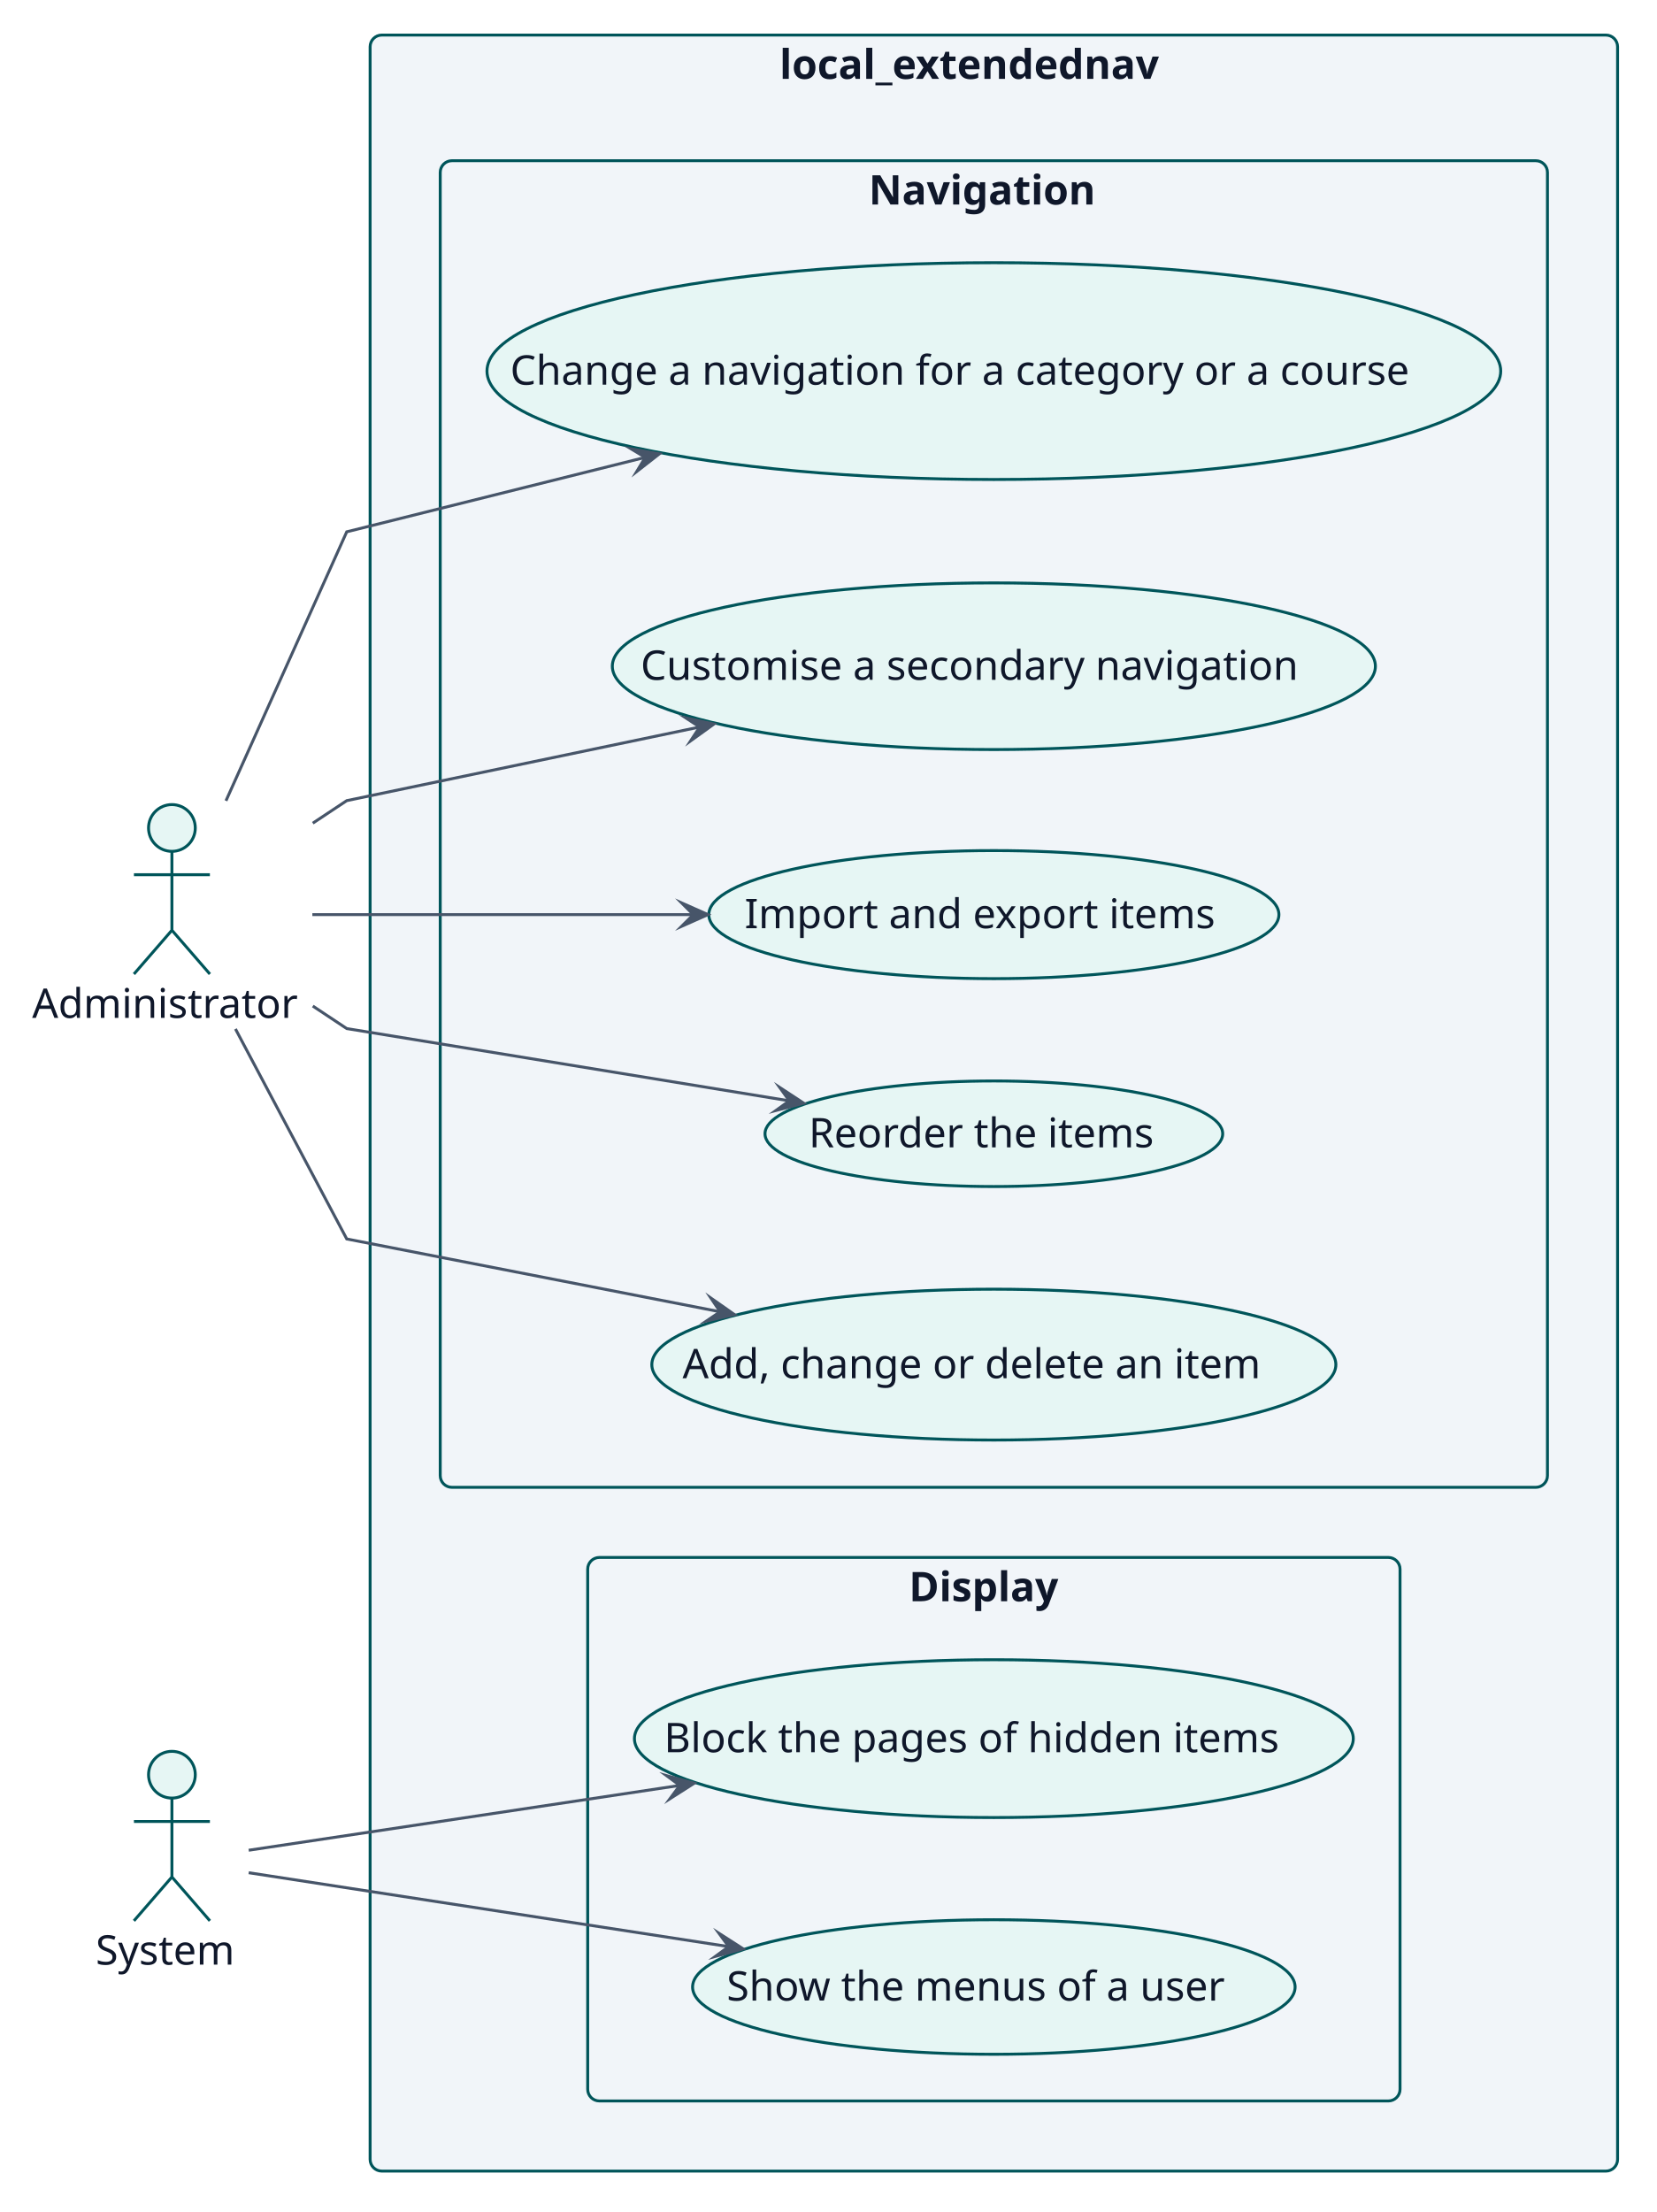
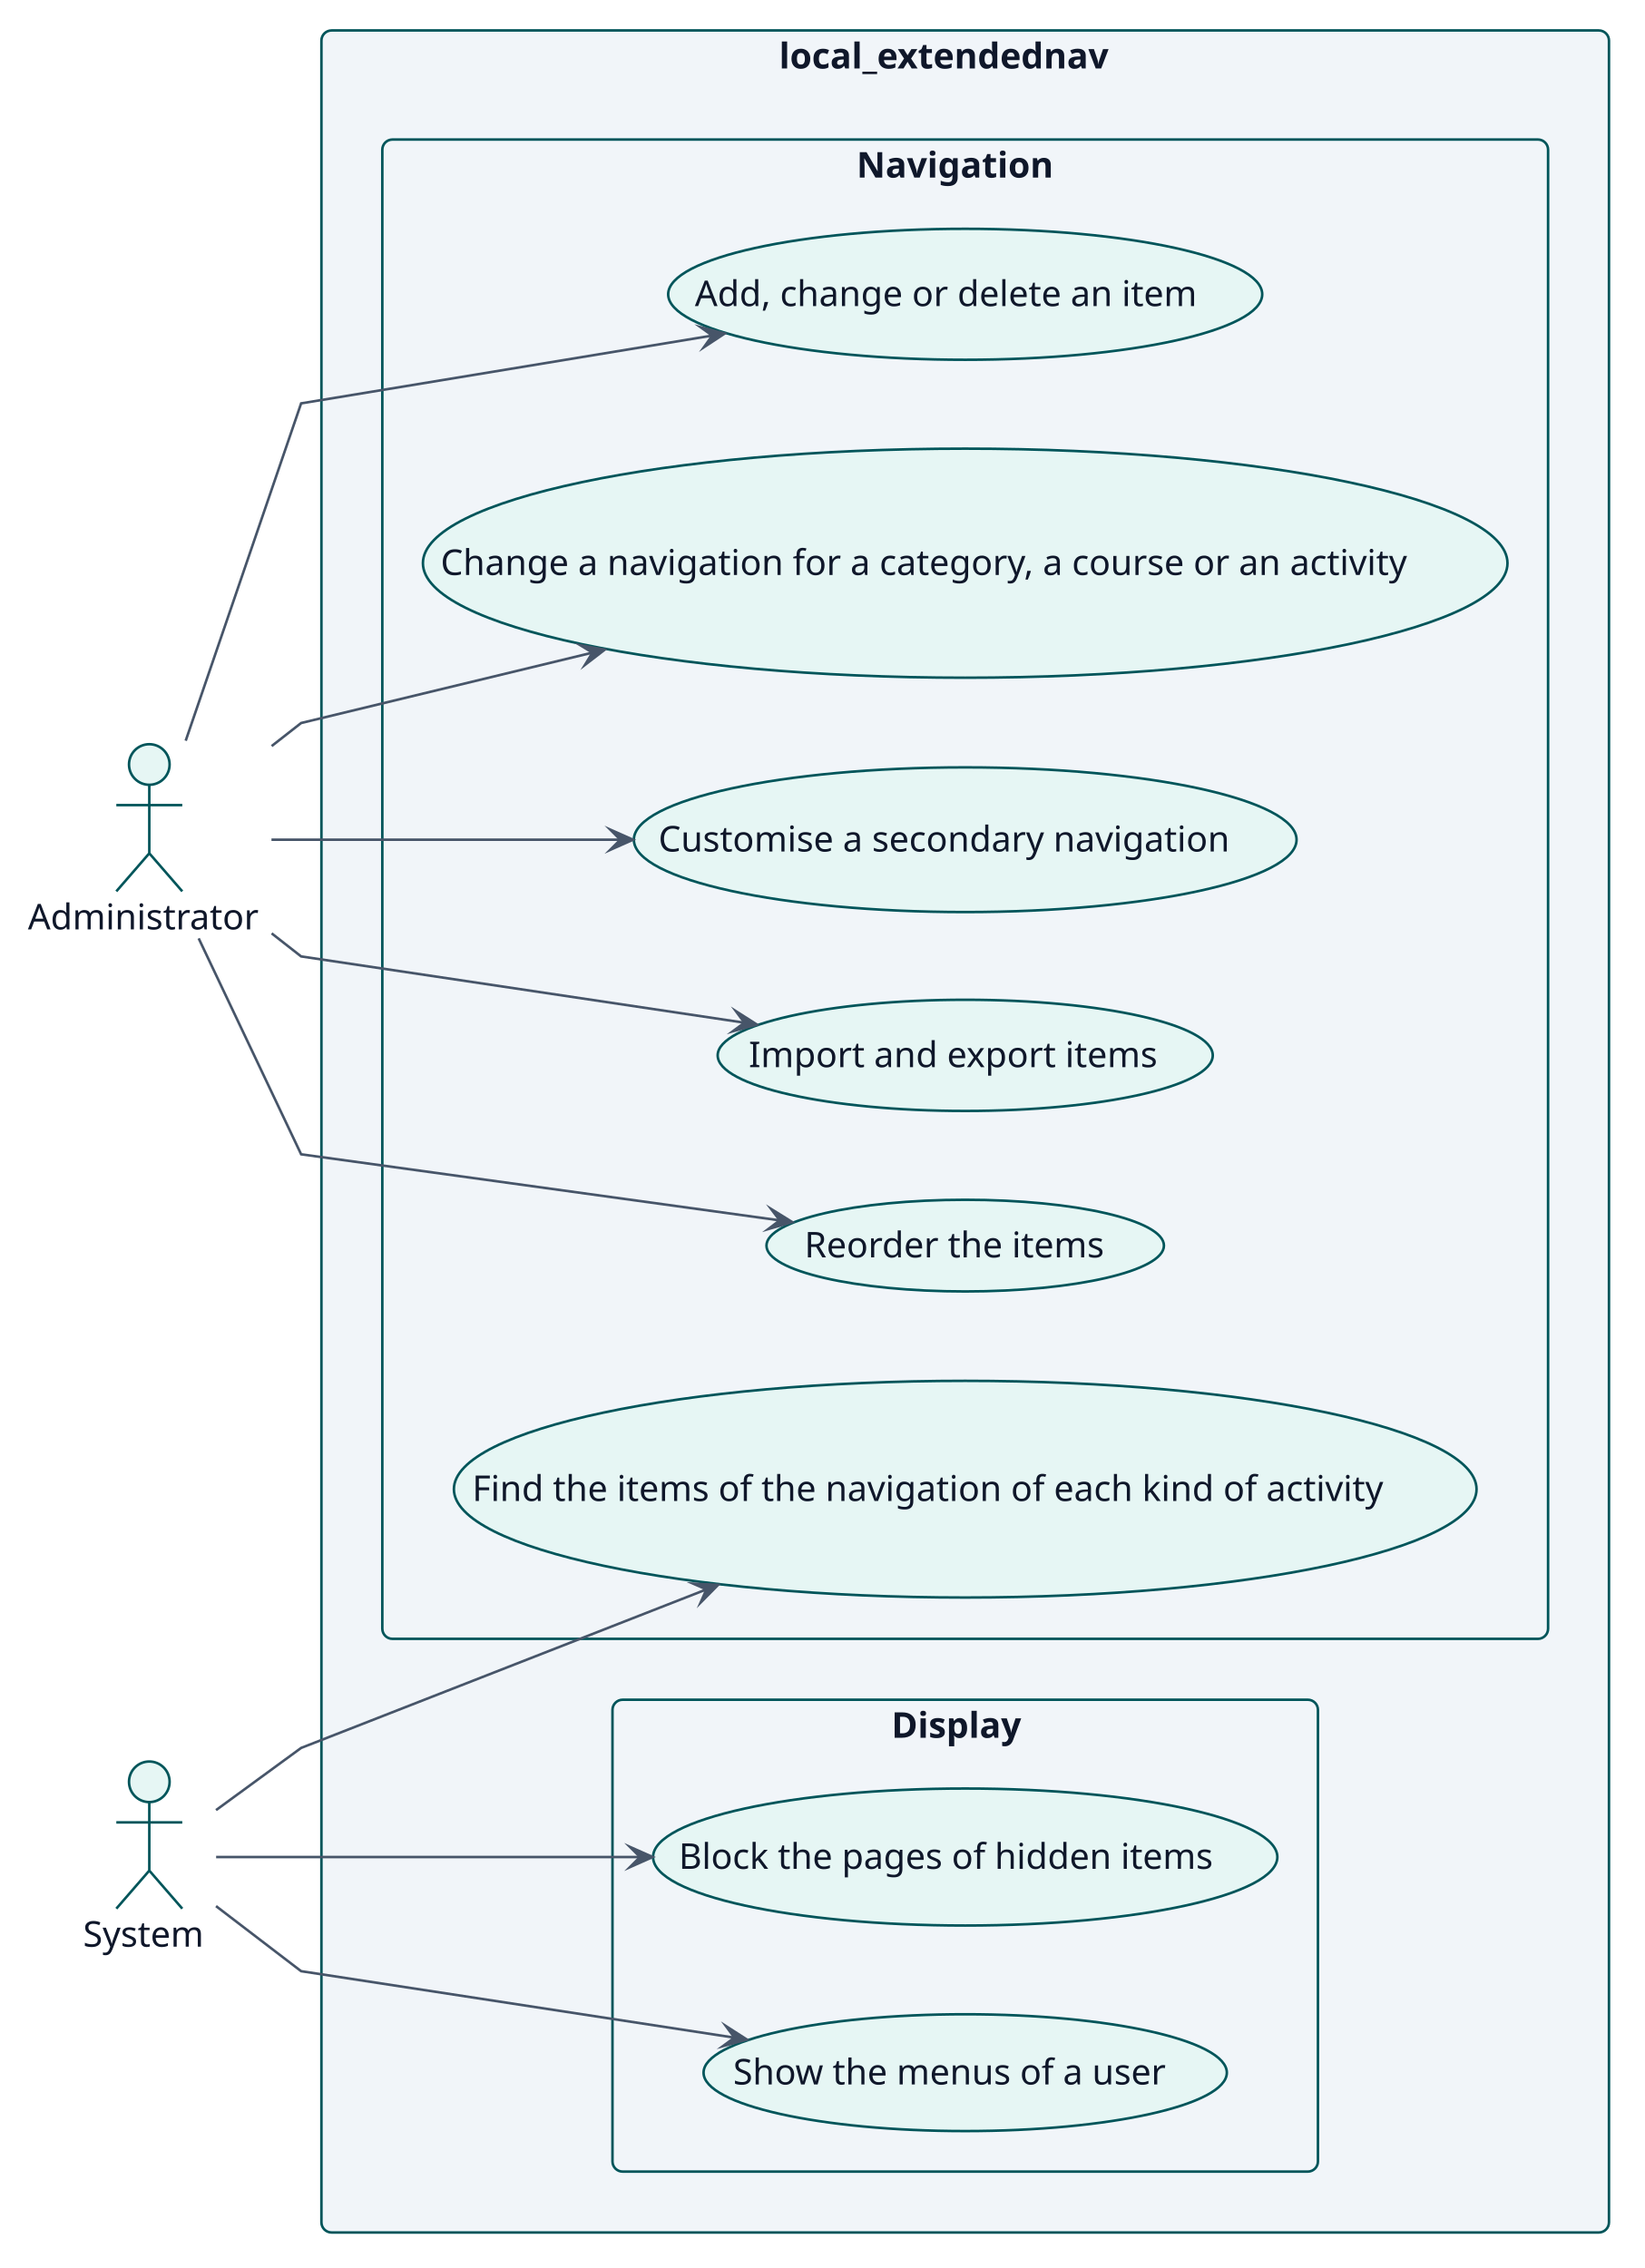
- <svg xmlns="http://www.w3.org/2000/svg" version="1.1" data-diagram-type="DESCRIPTION" style="width:567px;height:757px;background:#FFFFFF;" width="567px" height="757px" viewBox="0 0 567 757" zoomAndPan="magnify" preserveAspectRatio="none" contentStyleType="text/css">
+ <svg xmlns="http://www.w3.org/2000/svg" version="1.1" data-diagram-type="DESCRIPTION" style="width:648px;height:894px;background:#FFFFFF;" width="648px" height="894px" viewBox="0 0 648 894" zoomAndPan="magnify" preserveAspectRatio="none" contentStyleType="text/css">
  <defs />
  <g font-family="sans-serif" lengthAdjust="spacing">
    <g class="cluster" data-qualified-name="local_extendednav" id="ent0003" data-source-line="112">
-       <rect x="126.68" y="12" width="426.97" height="731" fill="#F1F5F9" style="stroke:#00555A;stroke-width:1;" rx="4" ry="4" />
-       <text x="266.805" y="26.995" fill="#0F172A" font-size="14" textLength="146.72" font-weight="700" font-family="IBM Plex Sans">local_extendednav</text>
+       <rect x="126.68" y="12" width="507.45" height="868" fill="#F1F5F9" style="stroke:#00555A;stroke-width:1;" rx="4" ry="4" />
+       <text x="307.045" y="26.995" fill="#0F172A" font-size="14" textLength="146.72" font-weight="700" font-family="IBM Plex Sans">local_extendednav</text>
    </g>
    <g class="cluster" data-qualified-name="local_extendednav.Navigation" id="ent0004" data-source-line="113">
-       <rect x="150.68" y="55" width="378.97" height="454" fill="#F1F5F9" style="stroke:#00555A;stroke-width:1;" rx="4" ry="4" />
-       <text x="297.348" y="69.995" fill="#0F172A" font-size="14" textLength="85.634" font-weight="700" font-family="IBM Plex Sans">Navigation</text>
+       <rect x="150.68" y="55" width="459.45" height="591" fill="#F1F5F9" style="stroke:#00555A;stroke-width:1;" rx="4" ry="4" />
+       <text x="337.588" y="69.995" fill="#0F172A" font-size="14" textLength="85.634" font-weight="700" font-family="IBM Plex Sans">Navigation</text>
    </g>
-     <g class="cluster" data-qualified-name="local_extendednav.Display" id="ent0010" data-source-line="120">
-       <rect x="201.15" y="533" width="278.04" height="186" fill="#F1F5F9" style="stroke:#00555A;stroke-width:1;" rx="4" ry="4" />
-       <text x="311.097" y="547.995" fill="#0F172A" font-size="14" textLength="58.146" font-weight="700" font-family="IBM Plex Sans">Display</text>
+     <g class="cluster" data-qualified-name="local_extendednav.Display" id="ent0011" data-source-line="121">
+       <rect x="241.39" y="670" width="278.04" height="186" fill="#F1F5F9" style="stroke:#00555A;stroke-width:1;" rx="4" ry="4" />
+       <text x="351.337" y="684.995" fill="#0F172A" font-size="14" textLength="58.146" font-weight="700" font-family="IBM Plex Sans">Display</text>
    </g>
    <g class="entity" data-qualified-name="local_extendednav.Navigation.UC_manageNodes" id="ent0005" data-source-line="114">
-       <ellipse cx="340.166" cy="467.003" rx="117.066" ry="25.813" fill="#E6F6F4" style="stroke:#00555A;stroke-width:1;" />
-       <text x="233.624" y="471.652" fill="#0F172A" font-size="14" textLength="213.083" font-family="IBM Plex Sans">Add, change or delete an item</text>
+       <ellipse cx="380.406" cy="116.003" rx="117.066" ry="25.813" fill="#E6F6F4" style="stroke:#00555A;stroke-width:1;" />
+       <text x="273.864" y="120.652" fill="#0F172A" font-size="14" textLength="213.083" font-family="IBM Plex Sans">Add, change or delete an item</text>
    </g>
    <g class="entity" data-qualified-name="local_extendednav.Navigation.UC_reorderNodes" id="ent0006" data-source-line="115">
-       <ellipse cx="340.168" cy="387.996" rx="78.328" ry="18.066" fill="#E6F6F4" style="stroke:#00555A;stroke-width:1;" />
-       <text x="276.809" y="392.644" fill="#0F172A" font-size="14" textLength="126.718" font-family="IBM Plex Sans">Reorder the items</text>
+       <ellipse cx="380.408" cy="490.996" rx="78.328" ry="18.066" fill="#E6F6F4" style="stroke:#00555A;stroke-width:1;" />
+       <text x="317.049" y="495.644" fill="#0F172A" font-size="14" textLength="126.718" font-family="IBM Plex Sans">Reorder the items</text>
    </g>
    <g class="entity" data-qualified-name="local_extendednav.Navigation.UC_importNodes" id="ent0007" data-source-line="116">
-       <ellipse cx="340.173" cy="313.003" rx="97.563" ry="21.913" fill="#E6F6F4" style="stroke:#00555A;stroke-width:1;" />
-       <text x="254.837" y="317.651" fill="#0F172A" font-size="14" textLength="170.673" font-family="IBM Plex Sans">Import and export items</text>
+       <ellipse cx="380.413" cy="416.003" rx="97.563" ry="21.913" fill="#E6F6F4" style="stroke:#00555A;stroke-width:1;" />
+       <text x="295.077" y="420.651" fill="#0F172A" font-size="14" textLength="170.673" font-family="IBM Plex Sans">Import and export items</text>
    </g>
    <g class="entity" data-qualified-name="local_extendednav.Navigation.UC_customiseSecondaryNavigation" id="ent0008" data-source-line="117">
-       <ellipse cx="340.17" cy="227.998" rx="130.59" ry="28.518" fill="#E6F6F4" style="stroke:#00555A;stroke-width:1;" />
-       <text x="219.26" y="232.647" fill="#0F172A" font-size="14" textLength="241.821" font-family="IBM Plex Sans">Customise a secondary navigation</text>
+       <ellipse cx="380.41" cy="330.998" rx="130.59" ry="28.518" fill="#E6F6F4" style="stroke:#00555A;stroke-width:1;" />
+       <text x="259.5" y="335.647" fill="#0F172A" font-size="14" textLength="241.821" font-family="IBM Plex Sans">Customise a secondary navigation</text>
    </g>
    <g class="entity" data-qualified-name="local_extendednav.Navigation.UC_setScopeException" id="ent0009" data-source-line="118">
-       <ellipse cx="340.166" cy="126.997" rx="173.486" ry="37.097" fill="#E6F6F4" style="stroke:#00555A;stroke-width:1;" />
-       <text x="174.62" y="131.646" fill="#0F172A" font-size="14" textLength="331.092" font-family="IBM Plex Sans">Change a navigation for a category or a course</text>
+       <ellipse cx="380.406" cy="221.995" rx="213.726" ry="45.145" fill="#E6F6F4" style="stroke:#00555A;stroke-width:1;" />
+       <text x="173.656" y="226.644" fill="#0F172A" font-size="14" textLength="413.499" font-family="IBM Plex Sans">Change a navigation for a category, a course or an activity</text>
    </g>
-     <g class="entity" data-qualified-name="local_extendednav.Display.UC_showMenus" id="ent0011" data-source-line="121">
-       <ellipse cx="340.166" cy="680.003" rx="103.116" ry="23.023" fill="#E6F6F4" style="stroke:#00555A;stroke-width:1;" />
-       <text x="248.715" y="684.652" fill="#0F172A" font-size="14" textLength="182.902" font-family="IBM Plex Sans">Show the menus of a user</text>
+     <g class="entity" data-qualified-name="local_extendednav.Navigation.UC_discoverActivityItems" id="ent0010" data-source-line="119">
+       <ellipse cx="380.414" cy="587.005" rx="201.524" ry="42.705" fill="#E6F6F4" style="stroke:#00555A;stroke-width:1;" />
+       <text x="186.116" y="591.653" fill="#0F172A" font-size="14" textLength="388.596" font-family="IBM Plex Sans">Find the items of the navigation of each kind of activity</text>
    </g>
-     <g class="entity" data-qualified-name="local_extendednav.Display.UC_blockUrl" id="ent0012" data-source-line="122">
-       <ellipse cx="340.172" cy="595.004" rx="123.022" ry="27.004" fill="#E6F6F4" style="stroke:#00555A;stroke-width:1;" />
-       <text x="227.277" y="599.653" fill="#0F172A" font-size="14" textLength="225.791" font-family="IBM Plex Sans">Block the pages of hidden items</text>
+     <g class="entity" data-qualified-name="local_extendednav.Display.UC_showMenus" id="ent0012" data-source-line="122">
+       <ellipse cx="380.406" cy="817.003" rx="103.116" ry="23.023" fill="#E6F6F4" style="stroke:#00555A;stroke-width:1;" />
+       <text x="288.955" y="821.652" fill="#0F172A" font-size="14" textLength="182.902" font-family="IBM Plex Sans">Show the menus of a user</text>
+     </g>
+     <g class="entity" data-qualified-name="local_extendednav.Display.UC_blockUrl" id="ent0013" data-source-line="123">
+       <ellipse cx="380.412" cy="732.004" rx="123.022" ry="27.004" fill="#E6F6F4" style="stroke:#00555A;stroke-width:1;" />
+       <text x="267.517" y="736.653" fill="#0F172A" font-size="14" textLength="225.791" font-family="IBM Plex Sans">Block the pages of hidden items</text>
    </g>
    <g class="entity" data-qualified-name="A_Administrator" id="ent0001" data-source-line="109">
-       <ellipse cx="58.841" cy="283.35" rx="8" ry="8" fill="#E6F6F4" style="stroke:#00555A;stroke-width:1;" />
-       <path d="M58.841,291.35 L58.841,318.35 M45.841,299.35 L71.841,299.35 M58.841,318.35 L45.841,333.35 M58.841,318.35 L71.841,333.35" style="stroke:#00555A;stroke-width:1;" fill="none" />
-       <text x="11" y="348.345" fill="#0F172A" font-size="14" textLength="95.683" font-family="IBM Plex Sans">Administrator</text>
+       <ellipse cx="58.841" cy="301.35" rx="8" ry="8" fill="#E6F6F4" style="stroke:#00555A;stroke-width:1;" />
+       <path d="M58.841,309.35 L58.841,336.35 M45.841,317.35 L71.841,317.35 M58.841,336.35 L45.841,351.35 M58.841,336.35 L71.841,351.35" style="stroke:#00555A;stroke-width:1;" fill="none" />
+       <text x="11" y="366.345" fill="#0F172A" font-size="14" textLength="95.683" font-family="IBM Plex Sans">Administrator</text>
    </g>
    <g class="entity" data-qualified-name="A_System" id="ent0002" data-source-line="110">
-       <ellipse cx="58.843" cy="607.35" rx="8" ry="8" fill="#E6F6F4" style="stroke:#00555A;stroke-width:1;" />
-       <path d="M58.843,615.35 L58.843,642.35 M45.843,623.35 L71.843,623.35 M58.843,642.35 L45.843,657.35 M58.843,642.35 L71.843,657.35" style="stroke:#00555A;stroke-width:1;" fill="none" />
-       <text x="32.74" y="672.345" fill="#0F172A" font-size="14" textLength="52.206" font-family="IBM Plex Sans">System</text>
+       <ellipse cx="58.843" cy="702.35" rx="8" ry="8" fill="#E6F6F4" style="stroke:#00555A;stroke-width:1;" />
+       <path d="M58.843,710.35 L58.843,737.35 M45.843,718.35 L71.843,718.35 M58.843,737.35 L45.843,752.35 M58.843,737.35 L71.843,752.35" style="stroke:#00555A;stroke-width:1;" fill="none" />
+       <text x="32.74" y="767.345" fill="#0F172A" font-size="14" textLength="52.206" font-family="IBM Plex Sans">System</text>
    </g>
-     <g class="link" data-entity-1="ent0001" data-entity-2="ent0005" id="lnk13" data-source-line="126" data-link-type="dependency">
-       <path d="M80.59,352.13 C97.53,384.09 118.68,424 118.68,424 C118.68,424 185.002,436.933 246.482,448.923" style="stroke:#475569;stroke-width:1;" fill="none" id="A_Administrator-to-UC_manageNodes" />
-       <polygon points="251.39,449.88,243.322,444.231,246.482,448.923,241.791,452.083,251.39,449.88" fill="#475569" style="stroke:#475569;stroke-width:1;stroke-linejoin:miter;stroke-miterlimit:10;" />
+     <g class="link" data-entity-1="ent0001" data-entity-2="ent0005" id="lnk14" data-source-line="127" data-link-type="dependency">
+       <path d="M73.19,291.97 C90.55,241.22 118.68,159 118.68,159 C118.68,159 205.967,144.604 280.717,132.274" style="stroke:#475569;stroke-width:1;" fill="none" id="A_Administrator-to-UC_manageNodes" />
+       <polygon points="285.65,131.46,276.119,128.978,280.717,132.274,277.421,136.871,285.65,131.46" fill="#475569" style="stroke:#475569;stroke-width:1;stroke-linejoin:miter;stroke-miterlimit:10;" />
    </g>
-     <g class="link" data-entity-1="ent0001" data-entity-2="ent0006" id="lnk14" data-source-line="127" data-link-type="dependency">
-       <path d="M107.06,344.29 C113.9,348.83 118.68,352 118.68,352 C118.68,352 205.065,366.104 270.165,376.734" style="stroke:#475569;stroke-width:1;" fill="none" id="A_Administrator-to-UC_reorderNodes" />
-       <polygon points="275.1,377.54,266.862,372.142,270.165,376.734,265.573,380.037,275.1,377.54" fill="#475569" style="stroke:#475569;stroke-width:1;stroke-linejoin:miter;stroke-miterlimit:10;" />
+     <g class="link" data-entity-1="ent0001" data-entity-2="ent0006" id="lnk15" data-source-line="128" data-link-type="dependency">
+       <path d="M78.3,369.89 C95.55,406.26 118.68,455 118.68,455 C118.68,455 230.057,470.376 307.307,481.046" style="stroke:#475569;stroke-width:1;" fill="none" id="A_Administrator-to-UC_reorderNodes" />
+       <polygon points="312.26,481.73,303.892,476.536,307.307,481.046,302.797,484.461,312.26,481.73" fill="#475569" style="stroke:#475569;stroke-width:1;stroke-linejoin:miter;stroke-miterlimit:10;" />
    </g>
-     <g class="link" data-entity-1="ent0001" data-entity-2="ent0007" id="lnk15" data-source-line="128" data-link-type="dependency">
-       <path d="M106.91,313 C143.84,313 191.48,313 237.31,313" style="stroke:#475569;stroke-width:1;" fill="none" id="A_Administrator-to-UC_importNodes" />
-       <polygon points="242.31,313,233.31,309,237.31,313,233.31,317,242.31,313" fill="#475569" style="stroke:#475569;stroke-width:1;stroke-linejoin:miter;stroke-miterlimit:10;" />
-     </g>
-     <g class="link" data-entity-1="ent0002" data-entity-2="ent0011" id="lnk16" data-source-line="129" data-link-type="dependency">
-       <path d="M85.12,640.89 C122.99,646.72 191.268,657.229 249.418,666.179" style="stroke:#475569;stroke-width:1;" fill="none" id="A_System-to-UC_showMenus" />
-       <polygon points="254.36,666.94,246.073,661.617,249.418,666.179,244.856,669.524,254.36,666.94" fill="#475569" style="stroke:#475569;stroke-width:1;stroke-linejoin:miter;stroke-miterlimit:10;" />
+     <g class="link" data-entity-1="ent0001" data-entity-2="ent0007" id="lnk16" data-source-line="129" data-link-type="dependency">
+       <path d="M107.06,367.91 C113.9,373.26 118.68,377 118.68,377 C118.68,377 216.865,391.691 293.395,403.131" style="stroke:#475569;stroke-width:1;" fill="none" id="A_Administrator-to-UC_importNodes" />
+       <polygon points="298.34,403.87,290.03,398.583,293.395,403.131,288.848,406.495,298.34,403.87" fill="#475569" style="stroke:#475569;stroke-width:1;stroke-linejoin:miter;stroke-miterlimit:10;" />
    </g>
    <g class="link" data-entity-1="ent0002" data-entity-2="ent0012" id="lnk17" data-source-line="130" data-link-type="dependency">
-       <path d="M85.12,633.2 C119.43,628.04 177.826,619.264 232.666,611.014" style="stroke:#475569;stroke-width:1;" fill="none" id="A_System-to-UC_blockUrl" />
-       <polygon points="237.61,610.27,228.115,607.653,232.666,611.014,229.305,615.564,237.61,610.27" fill="#475569" style="stroke:#475569;stroke-width:1;stroke-linejoin:miter;stroke-miterlimit:10;" />
+       <path d="M85.14,751.35 C101.08,763.54 118.68,777 118.68,777 C118.68,777 213.368,791.532 289.458,803.202" style="stroke:#475569;stroke-width:1;" fill="none" id="A_System-to-UC_showMenus" />
+       <polygon points="294.4,803.96,286.11,798.642,289.458,803.202,284.898,806.549,294.4,803.96" fill="#475569" style="stroke:#475569;stroke-width:1;stroke-linejoin:miter;stroke-miterlimit:10;" />
    </g>
-     <g class="link" data-entity-1="ent0001" data-entity-2="ent0008" id="lnk18" data-source-line="131" data-link-type="dependency">
-       <path d="M107.06,281.71 C113.9,277.17 118.68,274 118.68,274 C118.68,274 179.725,261.261 239.485,248.801" style="stroke:#475569;stroke-width:1;" fill="none" id="A_Administrator-to-UC_customiseSecondaryNavigation" />
-       <polygon points="244.38,247.78,234.753,245.701,239.485,248.801,236.386,253.533,244.38,247.78" fill="#475569" style="stroke:#475569;stroke-width:1;stroke-linejoin:miter;stroke-miterlimit:10;" />
+     <g class="link" data-entity-1="ent0002" data-entity-2="ent0013" id="lnk18" data-source-line="131" data-link-type="dependency">
+       <path d="M85.18,732 C122.31,732 188.96,732 252.25,732" style="stroke:#475569;stroke-width:1;" fill="none" id="A_System-to-UC_blockUrl" />
+       <polygon points="257.25,732,248.25,728,252.25,732,248.25,736,257.25,732" fill="#475569" style="stroke:#475569;stroke-width:1;stroke-linejoin:miter;stroke-miterlimit:10;" />
    </g>
-     <g class="link" data-entity-1="ent0001" data-entity-2="ent0009" id="lnk19" data-source-line="132" data-link-type="dependency">
-       <path d="M77.34,274.05 C94.68,235.44 118.68,182 118.68,182 C118.68,182 166.818,169.99 220.848,156.52" style="stroke:#475569;stroke-width:1;" fill="none" id="A_Administrator-to-UC_setScopeException" />
-       <polygon points="225.7,155.31,216,153.606,220.848,156.52,217.935,161.368,225.7,155.31" fill="#475569" style="stroke:#475569;stroke-width:1;stroke-linejoin:miter;stroke-miterlimit:10;" />
+     <g class="link" data-entity-1="ent0001" data-entity-2="ent0008" id="lnk19" data-source-line="132" data-link-type="dependency">
+       <path d="M106.99,331 C144.58,331 194.09,331 244.49,331" style="stroke:#475569;stroke-width:1;" fill="none" id="A_Administrator-to-UC_customiseSecondaryNavigation" />
+       <polygon points="249.49,331,240.49,327,244.49,331,240.49,335,249.49,331" fill="#475569" style="stroke:#475569;stroke-width:1;stroke-linejoin:miter;stroke-miterlimit:10;" />
+     </g>
+     <g class="link" data-entity-1="ent0001" data-entity-2="ent0009" id="lnk20" data-source-line="133" data-link-type="dependency">
+       <path d="M107.06,294.09 C113.9,288.74 118.68,285 118.68,285 C118.68,285 172.07,272.105 233.5,257.255" style="stroke:#475569;stroke-width:1;" fill="none" id="A_Administrator-to-UC_setScopeException" />
+       <polygon points="238.36,256.08,228.672,254.307,233.5,257.255,230.552,262.083,238.36,256.08" fill="#475569" style="stroke:#475569;stroke-width:1;stroke-linejoin:miter;stroke-miterlimit:10;" />
+     </g>
+     <g class="link" data-entity-1="ent0002" data-entity-2="ent0010" id="lnk21" data-source-line="134" data-link-type="dependency">
+       <path d="M85.14,713.51 C101.08,701.86 118.68,689 118.68,689 C118.68,689 204.134,655.572 278.404,626.512" style="stroke:#475569;stroke-width:1;" fill="none" id="A_System-to-UC_discoverActivityItems" />
+       <polygon points="283.06,624.69,273.221,624.244,278.404,626.512,276.136,631.694,283.06,624.69" fill="#475569" style="stroke:#475569;stroke-width:1;stroke-linejoin:miter;stroke-miterlimit:10;" />
    </g>
  </g>
</svg>
